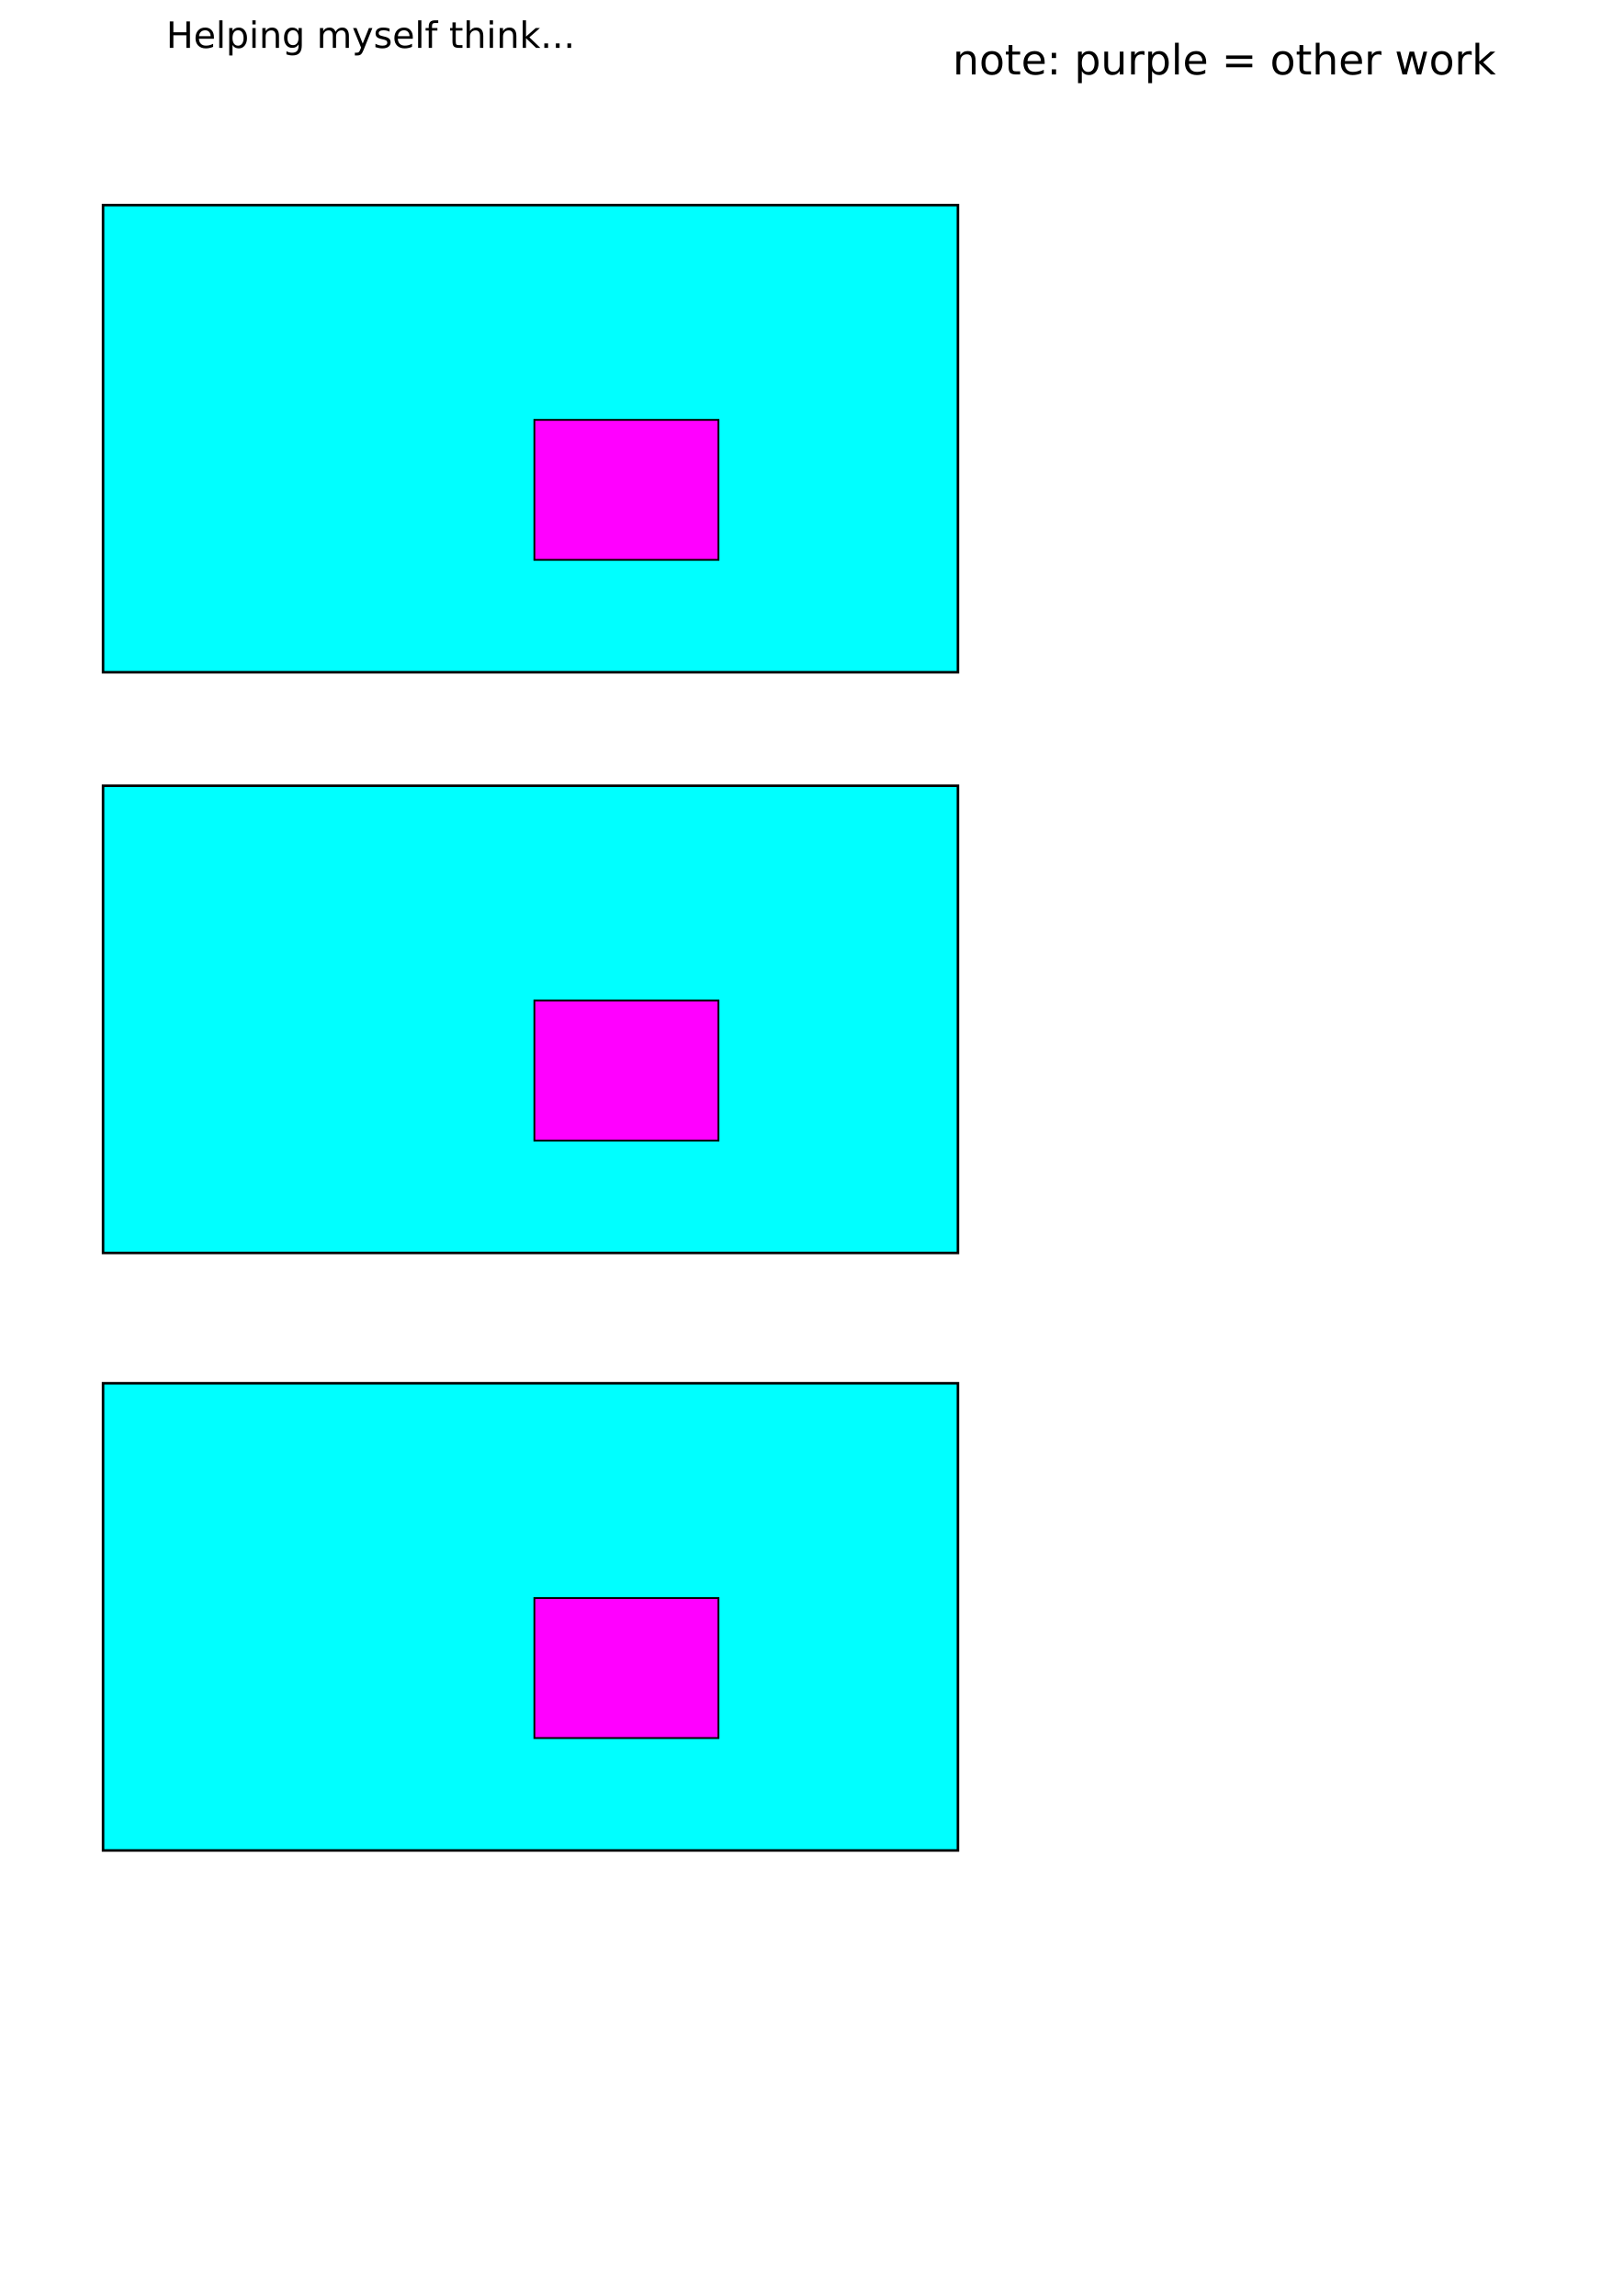
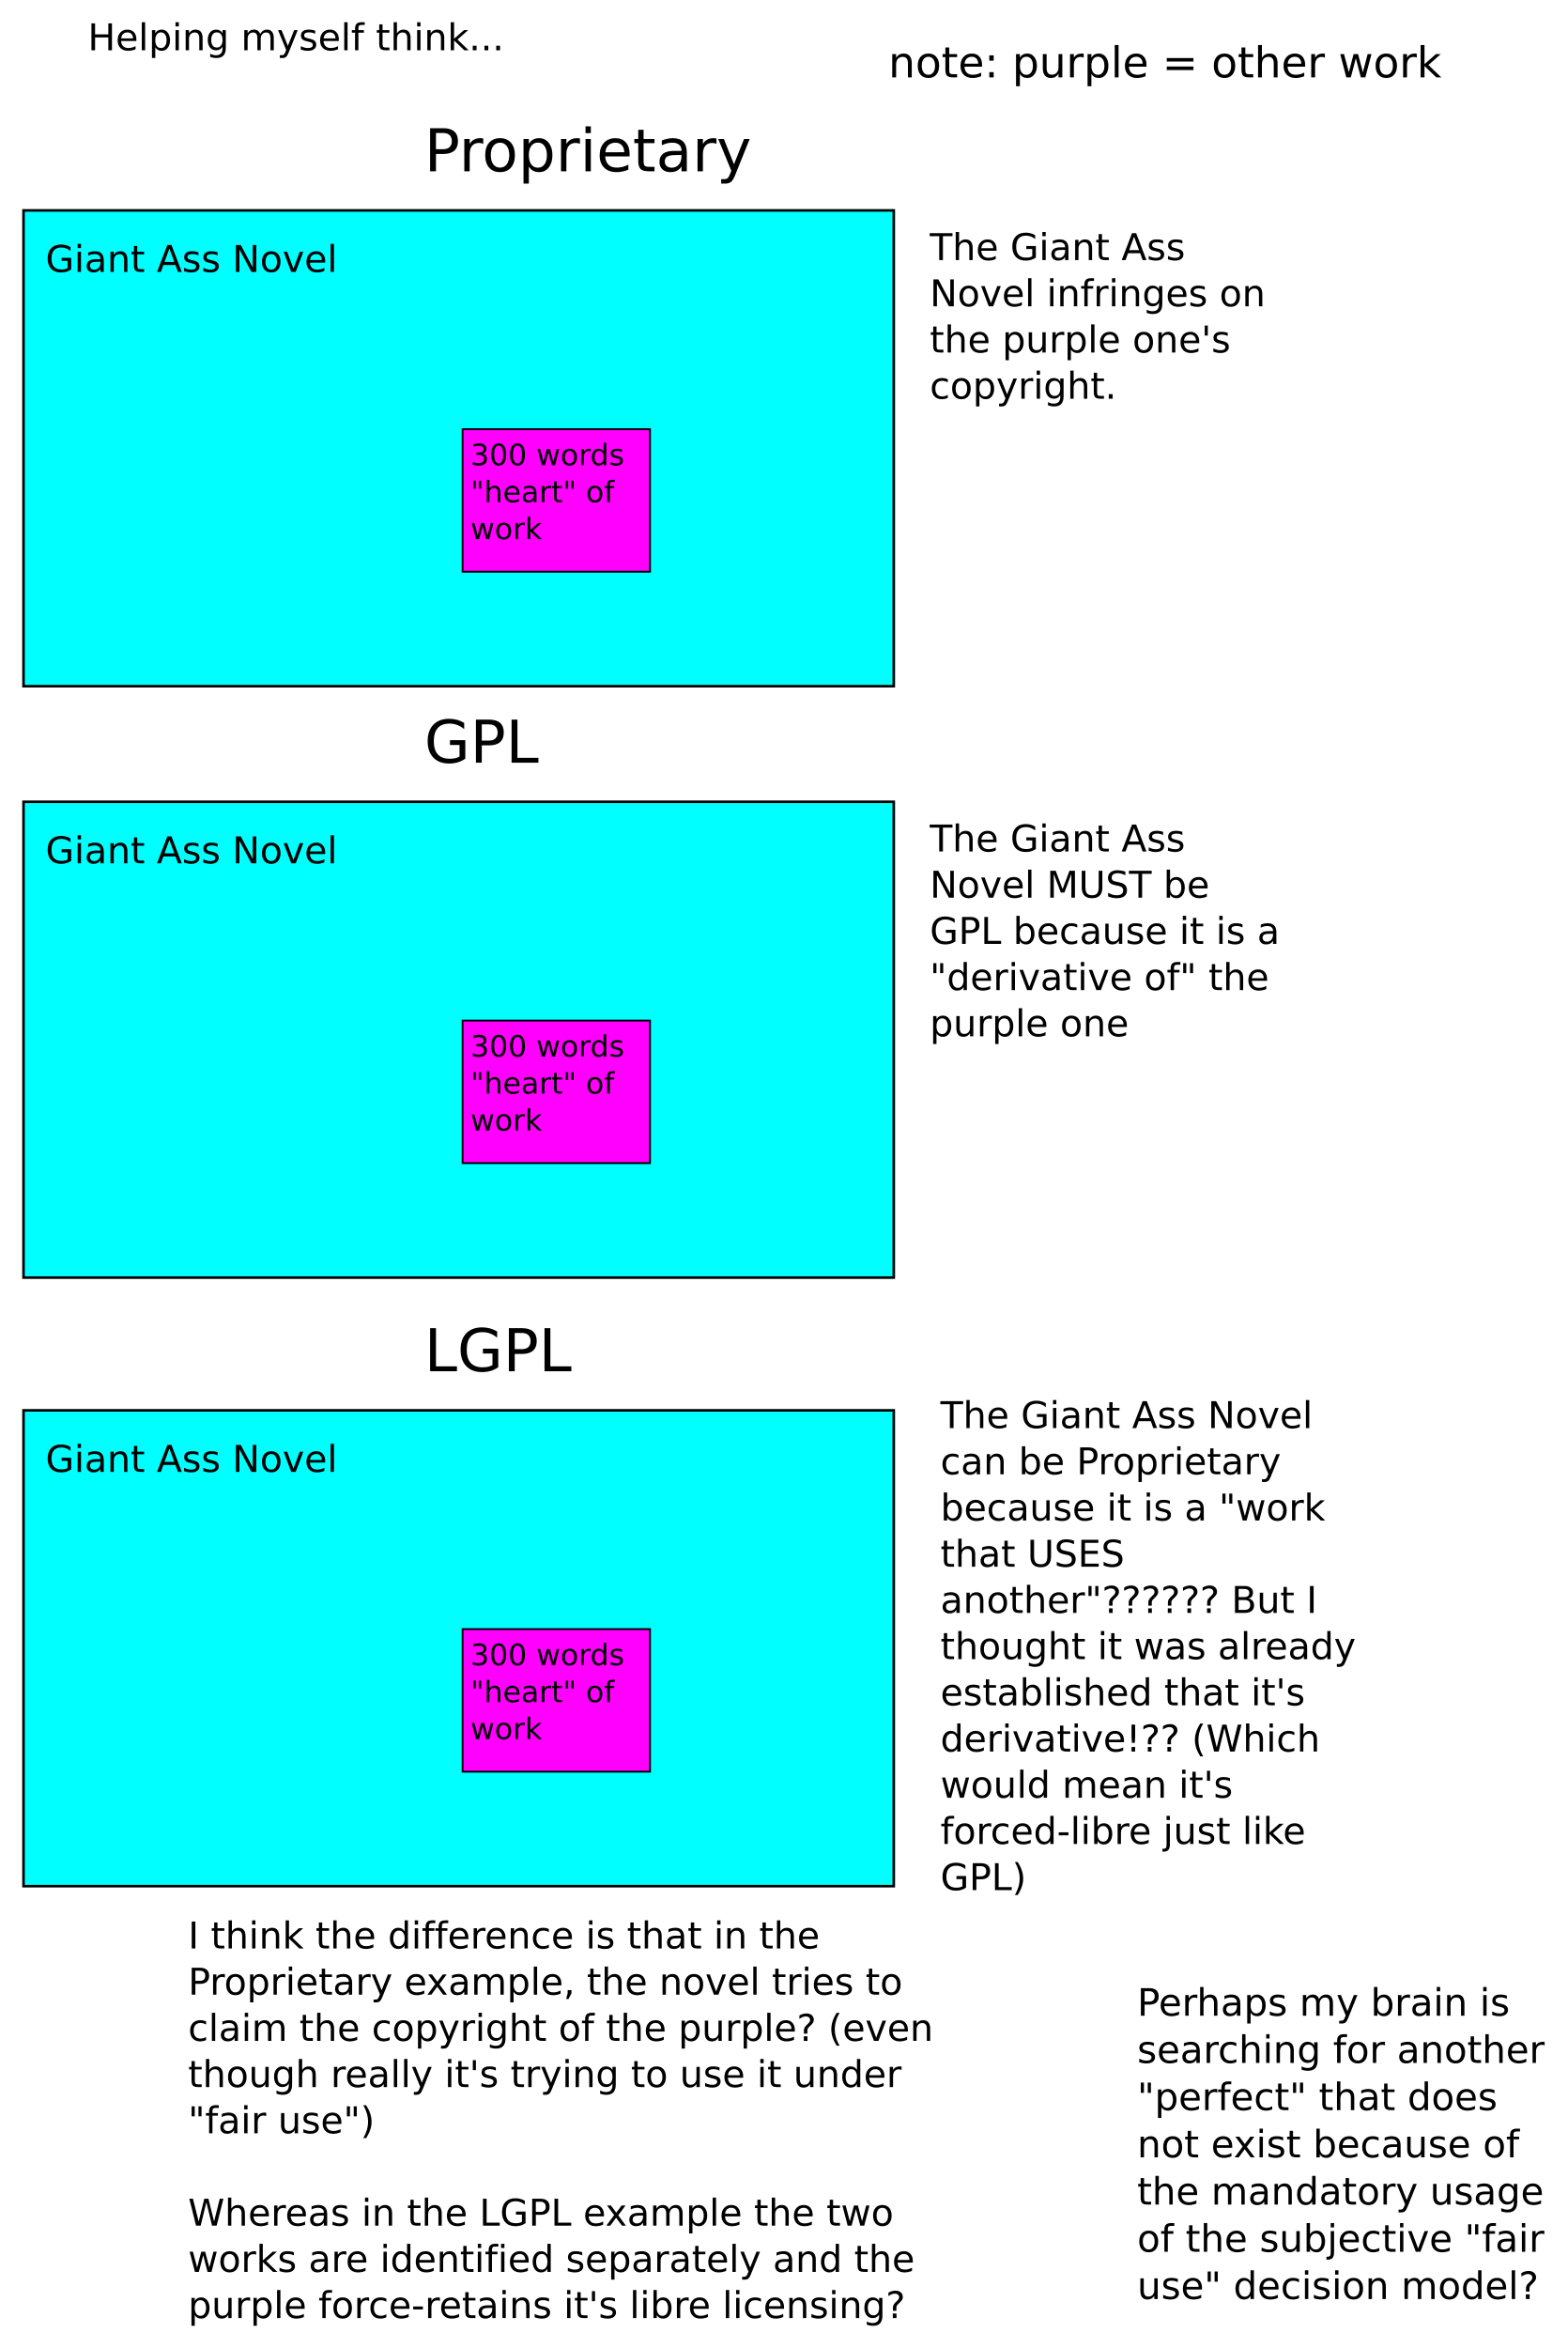
- <svg xmlns="http://www.w3.org/2000/svg" width="744.094" height="1052.362" id="svg2" version="1.1">
+ <svg xmlns="http://www.w3.org/2000/svg" width="705.5" height="1056.683" id="svg2" version="1.1">
  <defs id="defs4" />
-   <g id="layer1">
+   <g id="layer1" transform="translate(-36.64286,0.6902728)">
    <text xml:space="preserve" style="font-size:16.634px;font-style:normal;font-weight:normal;fill:#000000;fill-opacity:1;stroke:none;font-family:Bitstream Vera Sans" x="76.169" y="21.948" id="text2816">
      <tspan id="tspan2818" x="76.169" y="21.948">Helping myself think...</tspan>
    </text>
    <rect style="fill:#00ffff;fill-opacity:1;stroke:#000000;stroke-width:1.161;stroke-linecap:square;stroke-miterlimit:4;stroke-opacity:1;stroke-dasharray:none" id="rect2830" width="391.765" height="214.134" x="47.223" y="93.996" />
    <rect style="fill:#ff00ff;fill-opacity:1;stroke:#000000;stroke-width:0.832;stroke-linecap:square;stroke-miterlimit:4;stroke-opacity:1;stroke-dasharray:none" id="rect2820" width="84.36" height="64.161" x="244.888" y="192.449" />
-     <flowRoot xml:space="preserve" id="flowRoot2822" style="font-size:16px;font-style:normal;font-weight:normal;fill:#000000;fill-opacity:1;stroke:none;font-family:Bitstream Vera Sans" transform="matrix(0.8317138,0,0,0.8317138,16.76057,39.5879)">
-       <flowRegion id="flowRegion2824">
-         <rect id="rect2826" width="93.571" height="67.857" x="278.571" y="187.362" style="font-size:16px" />
-       </flowRegion>
-       <flowPara id="flowPara2828">300 words "heart" of work</flowPara>
-     </flowRoot>
-     <flowRoot xml:space="preserve" id="flowRoot2832" style="font-size:20px;font-style:normal;font-weight:normal;fill:#000000;fill-opacity:1;stroke:none;font-family:Bitstream Vera Sans" transform="matrix(0.8317138,0,0,0.8317138,16.76057,39.5879)">
-       <flowRegion id="flowRegion2834">
-         <rect id="rect2836" width="211.429" height="77.143" x="48.571" y="78.791" />
-       </flowRegion>
-       <flowPara id="flowPara2838">Giant Ass Novel</flowPara>
-     </flowRoot>
-     <flowRoot xml:space="preserve" id="flowRoot2840" style="font-size:20px;font-style:normal;font-weight:normal;fill:#000000;fill-opacity:1;stroke:none;font-family:Bitstream Vera Sans" transform="matrix(0.8317138,0,0,0.8317138,16.76057,39.5879)">
-       <flowRegion id="flowRegion2842">
-         <rect id="rect2844" width="192.143" height="246.429" x="527.143" y="72.362" />
-       </flowRegion>
-       <flowPara id="flowPara2846">The Giant Ass Novel infringes on the purple one's copyright.</flowPara>
-     </flowRoot>
-     <flowRoot xml:space="preserve" id="flowRoot2848" style="font-size:32px;font-style:normal;font-weight:normal;fill:#000000;fill-opacity:1;stroke:none;font-family:Bitstream Vera Sans" transform="matrix(0.8317138,0,0,0.8317138,127.2597,-0.8096264)">
-       <flowRegion id="flowRegion2850">
-         <rect id="rect2852" width="527.143" height="51.429" x="120.714" y="60.934" style="font-size:32px" />
-       </flowRegion>
-       <flowPara id="flowPara2854">Proprietary</flowPara>
-     </flowRoot>
+     <text xml:space="preserve" style="font-size:13.307px;font-style:normal;font-weight:normal;fill:#000000;fill-opacity:1;stroke:none;font-family:Bitstream Vera Sans" x="248.445" y="208.694" id="text3050">
+       <tspan x="248.445" y="208.694" id="tspan3052">
+         <tspan x="248.445" y="208.694" id="tspan3054">300 words </tspan>
+       </tspan>
+       <tspan x="248.445" y="225.329" id="tspan3056">
+         <tspan x="248.445" y="225.329" id="tspan3058">"heart" of </tspan>
+       </tspan>
+       <tspan x="248.445" y="241.963" id="tspan3060">
+         <tspan x="248.445" y="241.963" id="tspan3062">work</tspan>
+       </tspan>
+     </text>
+     <text xml:space="preserve" style="font-size:16.634px;font-style:normal;font-weight:normal;fill:#000000;fill-opacity:1;stroke:none;font-family:Bitstream Vera Sans" x="57.151" y="121.692" id="text3064">
+       <tspan x="57.151" y="121.692" id="tspan3066">
+         <tspan x="57.151" y="121.692" id="tspan3068">Giant Ass Novel</tspan>
+       </tspan>
+     </text>
+     <text xml:space="preserve" style="font-size:16.634px;font-style:normal;font-weight:normal;fill:#000000;fill-opacity:1;stroke:none;font-family:Bitstream Vera Sans" x="455.204" y="116.363" id="text3070">
+       <tspan x="455.204" y="116.363" id="tspan3072">
+         <tspan x="455.204" y="116.363" id="tspan3074">The Giant Ass </tspan>
+       </tspan>
+       <tspan x="455.204" y="137.156" id="tspan3076">
+         <tspan x="455.204" y="137.156" id="tspan3078">Novel infringes on </tspan>
+       </tspan>
+       <tspan x="455.204" y="157.949" id="tspan3080">
+         <tspan x="455.204" y="157.949" id="tspan3082">the purple one's </tspan>
+       </tspan>
+       <tspan x="455.204" y="178.742" id="tspan3084">
+         <tspan x="455.204" y="178.742" id="tspan3086">copyright.</tspan>
+       </tspan>
+     </text>
+     <text xml:space="preserve" style="font-size:26.615px;font-style:normal;font-weight:normal;fill:#000000;fill-opacity:1;stroke:none;font-family:Bitstream Vera Sans" x="227.663" y="76.401" id="text3088">
+       <tspan x="227.663" y="76.401" id="tspan3090">
+         <tspan x="227.663" y="76.401" id="tspan3092">Proprietary</tspan>
+       </tspan>
+     </text>
    <rect y="360.145" x="47.223" height="214.134" width="391.765" id="rect2856" style="fill:#00ffff;fill-opacity:1;stroke:#000000;stroke-width:1.161;stroke-linecap:square;stroke-miterlimit:4;stroke-opacity:1;stroke-dasharray:none" />
    <rect y="458.598" x="244.888" height="64.161" width="84.36" id="rect2858" style="fill:#ff00ff;fill-opacity:1;stroke:#000000;stroke-width:0.832;stroke-linecap:square;stroke-miterlimit:4;stroke-opacity:1;stroke-dasharray:none" />
-     <flowRoot transform="matrix(0.8317138,0,0,0.8317138,16.76057,305.7363)" style="font-size:16px;font-style:normal;font-weight:normal;fill:#000000;fill-opacity:1;stroke:none;font-family:Bitstream Vera Sans" id="flowRoot2860" xml:space="preserve">
-       <flowRegion id="flowRegion2862">
-         <rect style="font-size:16px" y="187.362" x="278.571" height="67.857" width="93.571" id="rect2864" />
-       </flowRegion>
-       <flowPara id="flowPara2866">300 words "heart" of work</flowPara>
-     </flowRoot>
-     <flowRoot transform="matrix(0.8317138,0,0,0.8317138,16.76057,305.7363)" style="font-size:20px;font-style:normal;font-weight:normal;fill:#000000;fill-opacity:1;stroke:none;font-family:Bitstream Vera Sans" id="flowRoot2868" xml:space="preserve">
-       <flowRegion id="flowRegion2870">
-         <rect y="78.791" x="48.571" height="77.143" width="211.429" id="rect2872" />
-       </flowRegion>
-       <flowPara id="flowPara2874">Giant Ass Novel</flowPara>
-     </flowRoot>
-     <flowRoot transform="matrix(0.8317138,0,0,0.8317138,16.76057,305.7363)" style="font-size:20px;font-style:normal;font-weight:normal;fill:#000000;fill-opacity:1;stroke:none;font-family:Bitstream Vera Sans" id="flowRoot2876" xml:space="preserve">
-       <flowRegion id="flowRegion2878">
-         <rect y="72.362" x="527.143" height="246.429" width="192.143" id="rect2880" />
-       </flowRegion>
-       <flowPara id="flowPara2882">The Giant Ass Novel MUST be GPL because it is a "derivative of" the purple one</flowPara>
-     </flowRoot>
-     <flowRoot transform="matrix(0.8317138,0,0,0.8317138,127.2597,265.3388)" style="font-size:32px;font-style:normal;font-weight:normal;fill:#000000;fill-opacity:1;stroke:none;font-family:Bitstream Vera Sans" id="flowRoot2884" xml:space="preserve">
-       <flowRegion id="flowRegion2886">
-         <rect style="font-size:32px" y="60.934" x="120.714" height="51.429" width="527.143" id="rect2888" />
-       </flowRegion>
-       <flowPara id="flowPara2890">GPL</flowPara>
-     </flowRoot>
+     <text xml:space="preserve" style="font-size:13.307px;font-style:normal;font-weight:normal;fill:#000000;fill-opacity:1;stroke:none;font-family:Bitstream Vera Sans" x="248.445" y="474.843" id="text3094">
+       <tspan x="248.445" y="474.843" id="tspan3096">
+         <tspan x="248.445" y="474.843" id="tspan3098">300 words </tspan>
+       </tspan>
+       <tspan x="248.445" y="491.477" id="tspan3100">
+         <tspan x="248.445" y="491.477" id="tspan3102">"heart" of </tspan>
+       </tspan>
+       <tspan x="248.445" y="508.111" id="tspan3104">
+         <tspan x="248.445" y="508.111" id="tspan3106">work</tspan>
+       </tspan>
+     </text>
+     <text xml:space="preserve" style="font-size:16.634px;font-style:normal;font-weight:normal;fill:#000000;fill-opacity:1;stroke:none;font-family:Bitstream Vera Sans" x="57.151" y="387.84" id="text3108">
+       <tspan x="57.151" y="387.84" id="tspan3110">
+         <tspan x="57.151" y="387.84" id="tspan3112">Giant Ass Novel</tspan>
+       </tspan>
+     </text>
+     <text xml:space="preserve" style="font-size:16.634px;font-style:normal;font-weight:normal;fill:#000000;fill-opacity:1;stroke:none;font-family:Bitstream Vera Sans" x="455.204" y="382.512" id="text3114">
+       <tspan x="455.204" y="382.512" id="tspan3116">
+         <tspan x="455.204" y="382.512" id="tspan3118">The Giant Ass </tspan>
+       </tspan>
+       <tspan x="455.204" y="403.305" id="tspan3120">
+         <tspan x="455.204" y="403.305" id="tspan3122">Novel MUST be </tspan>
+       </tspan>
+       <tspan x="455.204" y="424.098" id="tspan3124">
+         <tspan x="455.204" y="424.098" id="tspan3126">GPL because it is a </tspan>
+       </tspan>
+       <tspan x="455.204" y="444.89" id="tspan3128">
+         <tspan x="455.204" y="444.89" id="tspan3130">"derivative of" the </tspan>
+       </tspan>
+       <tspan x="455.204" y="465.683" id="tspan3132">
+         <tspan x="455.204" y="465.683" id="tspan3134">purple one</tspan>
+       </tspan>
+     </text>
+     <text xml:space="preserve" style="font-size:26.615px;font-style:normal;font-weight:normal;fill:#000000;fill-opacity:1;stroke:none;font-family:Bitstream Vera Sans" x="227.663" y="342.55" id="text3136">
+       <tspan x="227.663" y="342.55" id="tspan3138">
+         <tspan x="227.663" y="342.55" id="tspan3140">GPL</tspan>
+       </tspan>
+     </text>
    <rect style="fill:#00ffff;fill-opacity:1;stroke:#000000;stroke-width:1.161;stroke-linecap:square;stroke-miterlimit:4;stroke-opacity:1;stroke-dasharray:none" id="rect2892" width="391.765" height="214.134" x="47.223" y="634.016" />
    <rect style="fill:#ff00ff;fill-opacity:1;stroke:#000000;stroke-width:0.832;stroke-linecap:square;stroke-miterlimit:4;stroke-opacity:1;stroke-dasharray:none" id="rect2894" width="84.36" height="64.161" x="244.888" y="732.469" />
-     <flowRoot xml:space="preserve" id="flowRoot2896" style="font-size:16px;font-style:normal;font-weight:normal;fill:#000000;fill-opacity:1;stroke:none;font-family:Bitstream Vera Sans" transform="matrix(0.8317138,0,0,0.8317138,16.76057,579.6078)">
-       <flowRegion id="flowRegion2898">
-         <rect id="rect2900" width="93.571" height="67.857" x="278.571" y="187.362" style="font-size:16px" />
-       </flowRegion>
-       <flowPara id="flowPara2902">300 words "heart" of work</flowPara>
-     </flowRoot>
-     <flowRoot xml:space="preserve" id="flowRoot2904" style="font-size:20px;font-style:normal;font-weight:normal;fill:#000000;fill-opacity:1;stroke:none;font-family:Bitstream Vera Sans" transform="matrix(0.8317138,0,0,0.8317138,16.76057,579.6078)">
-       <flowRegion id="flowRegion2906">
-         <rect id="rect2908" width="211.429" height="77.143" x="48.571" y="78.791" />
-       </flowRegion>
-       <flowPara id="flowPara2910">Giant Ass Novel</flowPara>
-     </flowRoot>
-     <flowRoot xml:space="preserve" id="flowRoot2912" style="font-size:20px;font-style:normal;font-weight:normal;fill:#000000;fill-opacity:1;stroke:none;font-family:Bitstream Vera Sans" transform="matrix(0.8317138,0,0,0.8317138,21.5517,565.2344)">
-       <flowRegion id="flowRegion2914">
-         <rect id="rect2916" width="231.163" height="320.664" x="527.143" y="72.362" />
-       </flowRegion>
-       <flowPara id="flowPara2918">The Giant Ass Novel can be Proprietary because it is a "work that USES another"?????? But I thought it was already established that it's derivative!?? (Which would mean it's forced-libre just like GPL)</flowPara>
-     </flowRoot>
-     <flowRoot xml:space="preserve" id="flowRoot2920" style="font-size:32px;font-style:normal;font-weight:normal;fill:#000000;fill-opacity:1;stroke:none;font-family:Bitstream Vera Sans" transform="matrix(0.8317138,0,0,0.8317138,127.2597,539.2103)">
-       <flowRegion id="flowRegion2922">
-         <rect id="rect2924" width="527.143" height="51.429" x="120.714" y="60.934" style="font-size:32px" />
-       </flowRegion>
-       <flowPara id="flowPara2926">LGPL</flowPara>
-     </flowRoot>
-     <flowRoot xml:space="preserve" id="flowRoot2928" style="font-size:20px;font-style:normal;font-weight:normal;fill:#000000;fill-opacity:1;stroke:none;font-family:Bitstream Vera Sans" transform="matrix(0.8317138,0,0,0.8317138,14.38424,1.566699)">
-       <flowRegion id="flowRegion2930">
-         <rect id="rect2932" width="407.526" height="226.685" x="128.571" y="1031.648" />
-       </flowRegion>
-       <flowPara id="flowPara2934">I think the difference is that in the Proprietary example, the novel tries to claim the copyright of the purple? (even though really it's trying to use it under "fair use")</flowPara>
-       <flowPara id="flowPara2936" />
-       <flowPara id="flowPara2938">Whereas in the LGPL example the two works are identified separately and the purple force-retains it's libre licensing?</flowPara>
-     </flowRoot>
+     <text xml:space="preserve" style="font-size:13.307px;font-style:normal;font-weight:normal;fill:#000000;fill-opacity:1;stroke:none;font-family:Bitstream Vera Sans" x="248.445" y="748.714" id="text3142">
+       <tspan x="248.445" y="748.714" id="tspan3144">
+         <tspan x="248.445" y="748.714" id="tspan3146">300 words </tspan>
+       </tspan>
+       <tspan x="248.445" y="765.349" id="tspan3148">
+         <tspan x="248.445" y="765.349" id="tspan3150">"heart" of </tspan>
+       </tspan>
+       <tspan x="248.445" y="781.983" id="tspan3152">
+         <tspan x="248.445" y="781.983" id="tspan3154">work</tspan>
+       </tspan>
+     </text>
+     <text xml:space="preserve" style="font-size:16.634px;font-style:normal;font-weight:normal;fill:#000000;fill-opacity:1;stroke:none;font-family:Bitstream Vera Sans" x="57.151" y="661.711" id="text3156">
+       <tspan x="57.151" y="661.711" id="tspan3158">
+         <tspan x="57.151" y="661.711" id="tspan3160">Giant Ass Novel</tspan>
+       </tspan>
+     </text>
+     <text xml:space="preserve" style="font-size:16.634px;font-style:normal;font-weight:normal;fill:#000000;fill-opacity:1;stroke:none;font-family:Bitstream Vera Sans" x="459.995" y="642.01" id="text3162">
+       <tspan x="459.995" y="642.01" id="tspan3164">
+         <tspan x="459.995" y="642.01" id="tspan3166">The Giant Ass Novel </tspan>
+       </tspan>
+       <tspan x="459.995" y="662.803" id="tspan3168">
+         <tspan x="459.995" y="662.803" id="tspan3170">can be Proprietary </tspan>
+       </tspan>
+       <tspan x="459.995" y="683.596" id="tspan3172">
+         <tspan x="459.995" y="683.596" id="tspan3174">because it is a "work </tspan>
+       </tspan>
+       <tspan x="459.995" y="704.388" id="tspan3176">
+         <tspan x="459.995" y="704.388" id="tspan3178">that USES </tspan>
+       </tspan>
+       <tspan x="459.995" y="725.181" id="tspan3180">
+         <tspan x="459.995" y="725.181" id="tspan3182">another"?????? But I </tspan>
+       </tspan>
+       <tspan x="459.995" y="745.974" id="tspan3184">
+         <tspan x="459.995" y="745.974" id="tspan3186">thought it was already </tspan>
+       </tspan>
+       <tspan x="459.995" y="766.767" id="tspan3188">
+         <tspan x="459.995" y="766.767" id="tspan3190">established that it's </tspan>
+       </tspan>
+       <tspan x="459.995" y="787.56" id="tspan3192">
+         <tspan x="459.995" y="787.56" id="tspan3194">derivative!?? (Which </tspan>
+       </tspan>
+       <tspan x="459.995" y="808.353" id="tspan3196">
+         <tspan x="459.995" y="808.353" id="tspan3198">would mean it's </tspan>
+       </tspan>
+       <tspan x="459.995" y="829.145" id="tspan3200">
+         <tspan x="459.995" y="829.145" id="tspan3202">forced-libre just like </tspan>
+       </tspan>
+       <tspan x="459.995" y="849.938" id="tspan3204">
+         <tspan x="459.995" y="849.938" id="tspan3206">GPL)</tspan>
+       </tspan>
+     </text>
+     <text xml:space="preserve" style="font-size:26.615px;font-style:normal;font-weight:normal;fill:#000000;fill-opacity:1;stroke:none;font-family:Bitstream Vera Sans" x="227.663" y="616.421" id="text3208">
+       <tspan x="227.663" y="616.421" id="tspan3210">
+         <tspan x="227.663" y="616.421" id="tspan3212">LGPL</tspan>
+       </tspan>
+     </text>
+     <text xml:space="preserve" style="font-size:16.634px;font-style:normal;font-weight:normal;fill:#000000;fill-opacity:1;stroke:none;font-family:Bitstream Vera Sans" x="121.311" y="876.19" id="text3214">
+       <tspan x="121.311" y="876.19" id="tspan3216">
+         <tspan x="121.311" y="876.19" id="tspan3218">I think the difference is that in the </tspan>
+       </tspan>
+       <tspan x="121.311" y="896.982" id="tspan3220">
+         <tspan x="121.311" y="896.982" id="tspan3222">Proprietary example, the novel tries to </tspan>
+       </tspan>
+       <tspan x="121.311" y="917.775" id="tspan3224">
+         <tspan x="121.311" y="917.775" id="tspan3226">claim the copyright of the purple? (even </tspan>
+       </tspan>
+       <tspan x="121.311" y="938.568" id="tspan3228">
+         <tspan x="121.311" y="938.568" id="tspan3230">though really it's trying to use it under </tspan>
+       </tspan>
+       <tspan x="121.311" y="959.361" id="tspan3232">
+         <tspan x="121.311" y="959.361" id="tspan3234">"fair use")</tspan>
+         <tspan dx="0" x="205.425" y="959.361" id="tspan3236" />
+       </tspan>
+       <tspan x="121.311" y="980.154" id="tspan3238">
+         <tspan x="121.311" y="980.154" id="tspan3240" />
+       </tspan>
+       <tspan x="121.311" y="1000.947" id="tspan3242">
+         <tspan x="121.311" y="1000.947" id="tspan3244">Whereas in the LGPL example the two </tspan>
+       </tspan>
+       <tspan x="121.311" y="1021.74" id="tspan3246">
+         <tspan x="121.311" y="1021.74" id="tspan3248">works are identified separately and the </tspan>
+       </tspan>
+       <tspan x="121.311" y="1042.532" id="tspan3250">
+         <tspan x="121.311" y="1042.532" id="tspan3252">purple force-retains it's libre licensing?</tspan>
+       </tspan>
+     </text>
    <text xml:space="preserve" style="font-size:19.165px;font-style:normal;font-weight:normal;fill:#000000;fill-opacity:1;stroke:none;font-family:Bitstream Vera Sans" x="436.572" y="34.137" id="text2940">
      <tspan id="tspan2942" x="436.572" y="34.137">note: purple = other work</tspan>
    </text>
-     <flowRoot xml:space="preserve" id="flowRoot2944" style="font-size:17;font-style:normal;font-weight:normal;fill:#000000;fill-opacity:1;stroke:none;font-family:Bitstream Vera Sans">
-       <flowRegion id="flowRegion2946">
-         <rect id="rect2948" width="193.571" height="161.429" x="548.571" y="889.505" style="font-size:17" />
-       </flowRegion>
-       <flowPara id="flowPara2950">Perhaps my brain is searching for another "perfect" that does not exist because of the mandatory usage of the subjective "fair use" decision model?</flowPara>
-     </flowRoot>
+     <text xml:space="preserve" style="font-size:17px;font-style:normal;font-weight:normal;fill:#000000;fill-opacity:1;stroke:none;font-family:Bitstream Vera Sans" x="548.562" y="906.445" id="text3254">
+       <tspan x="548.562" y="906.445" id="tspan3256">
+         <tspan x="548.562" y="906.445" id="tspan3258">Perhaps my brain is </tspan>
+       </tspan>
+       <tspan x="548.562" y="927.695" id="tspan3260">
+         <tspan x="548.562" id="tspan3262">searching for another </tspan>
+       </tspan>
+       <tspan x="548.562" y="948.945" id="tspan3264">
+         <tspan x="548.562" id="tspan3266">"perfect" that does </tspan>
+       </tspan>
+       <tspan x="548.562" y="970.195" id="tspan3268">
+         <tspan x="548.562" id="tspan3270">not exist because of </tspan>
+       </tspan>
+       <tspan x="548.562" y="991.445" id="tspan3272">
+         <tspan x="548.562" id="tspan3274">the mandatory usage </tspan>
+       </tspan>
+       <tspan x="548.562" y="1012.695" id="tspan3276">
+         <tspan x="548.562" id="tspan3278">of the subjective "fair </tspan>
+       </tspan>
+       <tspan x="548.562" y="1033.945" id="tspan3280">
+         <tspan x="548.562" id="tspan3282">use" decision model?</tspan>
+       </tspan>
+     </text>
  </g>
</svg>
